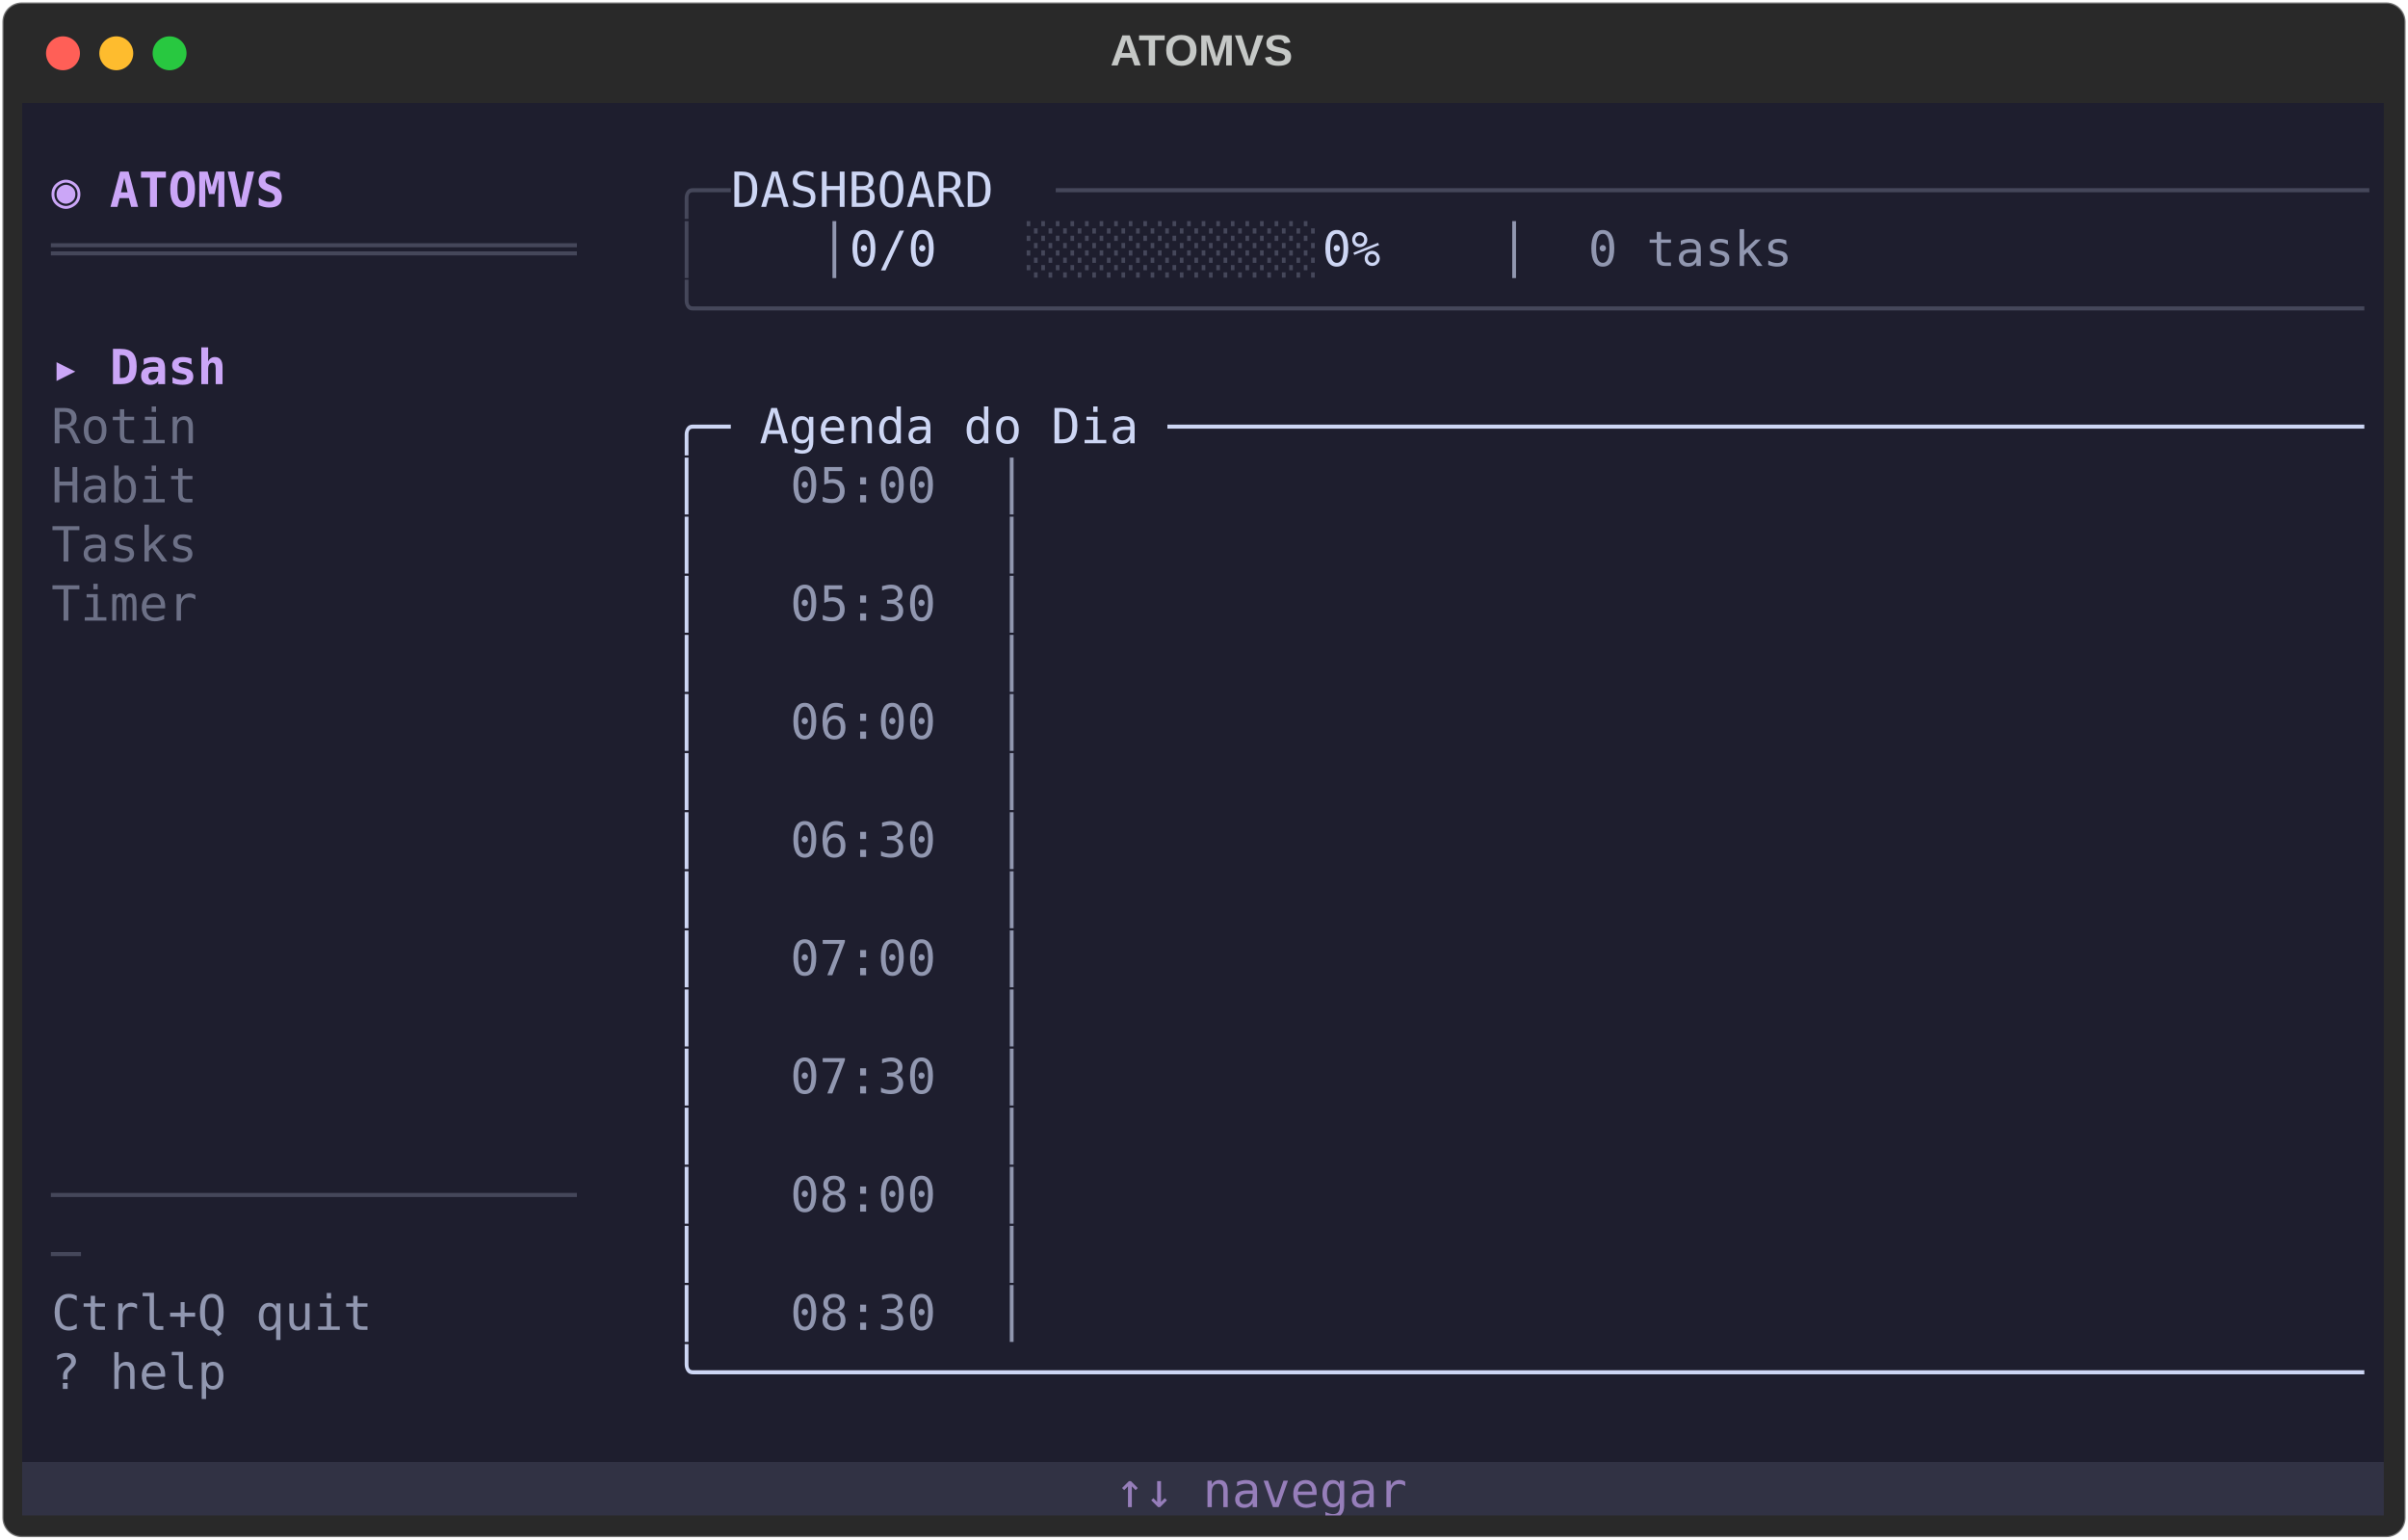
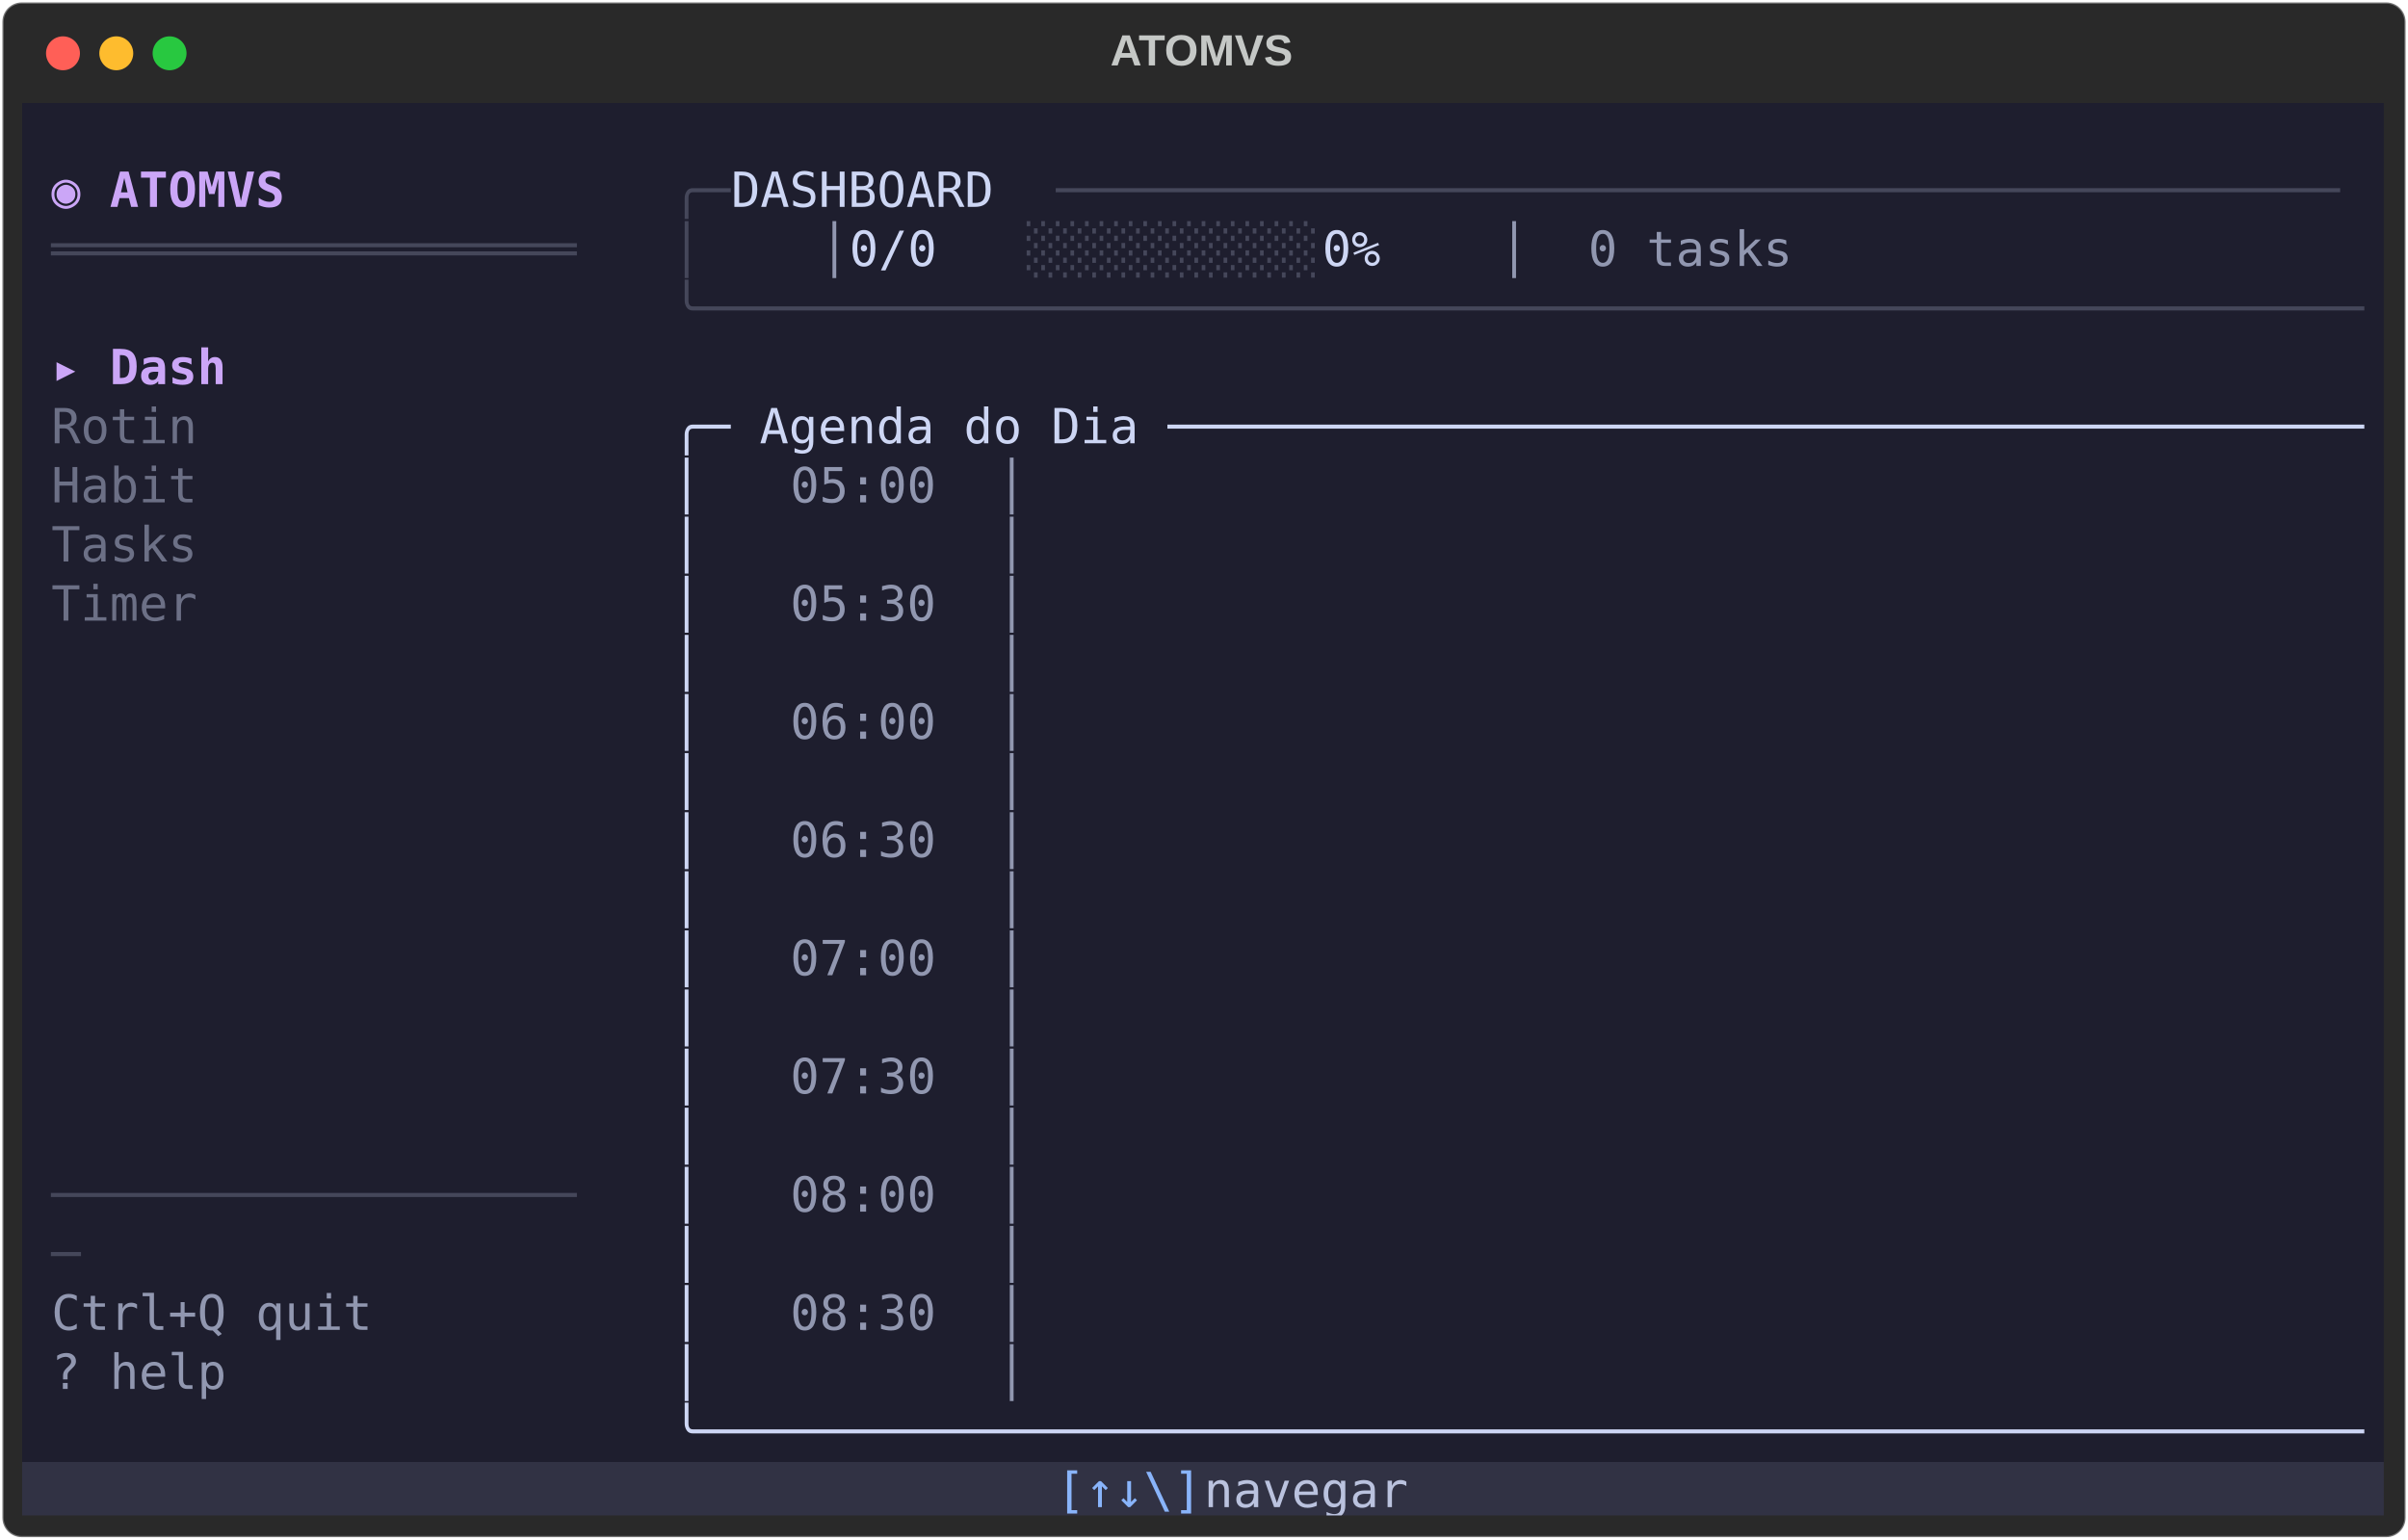
<svg xmlns="http://www.w3.org/2000/svg" class="rich-terminal" viewBox="0 0 994 635.6">
  <style>

    @font-face {
        font-family: "Fira Code";
        src: local("FiraCode-Regular"),
                url("https://cdnjs.cloudflare.com/ajax/libs/firacode/6.2.0/woff2/FiraCode-Regular.woff2") format("woff2"),
                url("https://cdnjs.cloudflare.com/ajax/libs/firacode/6.2.0/woff/FiraCode-Regular.woff") format("woff");
        font-style: normal;
        font-weight: 400;
    }
    @font-face {
        font-family: "Fira Code";
        src: local("FiraCode-Bold"),
                url("https://cdnjs.cloudflare.com/ajax/libs/firacode/6.2.0/woff2/FiraCode-Bold.woff2") format("woff2"),
                url("https://cdnjs.cloudflare.com/ajax/libs/firacode/6.2.0/woff/FiraCode-Bold.woff") format("woff");
        font-style: bold;
        font-weight: 700;
    }

    .terminal-matrix {
        font-family: Fira Code, monospace;
        font-size: 20px;
        line-height: 24.4px;
        font-variant-east-asian: full-width;
    }

    .terminal-title {
        font-size: 18px;
        font-weight: bold;
        font-family: arial;
    }

    .terminal-r1 { fill: #c5c8c6 }
.terminal-r2 { fill: #cba6f7;font-weight: bold }
.terminal-r3 { fill: #45475a }
.terminal-r4 { fill: #cdd6f4 }
.terminal-r5 { fill: #9197b0 }
.terminal-r6 { fill: #6c7086 }
.terminal-r7 { fill: #1e1e2e }
- .terminal-r8 { fill: #cba6f7 }
- .terminal-r9 { fill: #967eba }
+ .terminal-r8 { fill: #89b4fa }
+ .terminal-r9 { fill: #bac2de }
    </style>
  <defs>
    <clipPath id="terminal-clip-terminal">
      <rect x="0" y="0" width="975.0" height="584.6" />
    </clipPath>
    <clipPath id="terminal-line-0">
      <rect x="0" y="1.5" width="976" height="24.65" />
    </clipPath>
    <clipPath id="terminal-line-1">
      <rect x="0" y="25.9" width="976" height="24.65" />
    </clipPath>
    <clipPath id="terminal-line-2">
      <rect x="0" y="50.3" width="976" height="24.65" />
    </clipPath>
    <clipPath id="terminal-line-3">
      <rect x="0" y="74.7" width="976" height="24.65" />
    </clipPath>
    <clipPath id="terminal-line-4">
      <rect x="0" y="99.1" width="976" height="24.65" />
    </clipPath>
    <clipPath id="terminal-line-5">
      <rect x="0" y="123.5" width="976" height="24.65" />
    </clipPath>
    <clipPath id="terminal-line-6">
      <rect x="0" y="147.9" width="976" height="24.65" />
    </clipPath>
    <clipPath id="terminal-line-7">
      <rect x="0" y="172.3" width="976" height="24.65" />
    </clipPath>
    <clipPath id="terminal-line-8">
      <rect x="0" y="196.7" width="976" height="24.65" />
    </clipPath>
    <clipPath id="terminal-line-9">
      <rect x="0" y="221.1" width="976" height="24.65" />
    </clipPath>
    <clipPath id="terminal-line-10">
      <rect x="0" y="245.5" width="976" height="24.65" />
    </clipPath>
    <clipPath id="terminal-line-11">
      <rect x="0" y="269.9" width="976" height="24.65" />
    </clipPath>
    <clipPath id="terminal-line-12">
      <rect x="0" y="294.3" width="976" height="24.65" />
    </clipPath>
    <clipPath id="terminal-line-13">
      <rect x="0" y="318.7" width="976" height="24.65" />
    </clipPath>
    <clipPath id="terminal-line-14">
      <rect x="0" y="343.1" width="976" height="24.65" />
    </clipPath>
    <clipPath id="terminal-line-15">
      <rect x="0" y="367.5" width="976" height="24.65" />
    </clipPath>
    <clipPath id="terminal-line-16">
      <rect x="0" y="391.9" width="976" height="24.65" />
    </clipPath>
    <clipPath id="terminal-line-17">
      <rect x="0" y="416.3" width="976" height="24.65" />
    </clipPath>
    <clipPath id="terminal-line-18">
      <rect x="0" y="440.7" width="976" height="24.65" />
    </clipPath>
    <clipPath id="terminal-line-19">
      <rect x="0" y="465.1" width="976" height="24.65" />
    </clipPath>
    <clipPath id="terminal-line-20">
      <rect x="0" y="489.5" width="976" height="24.65" />
    </clipPath>
    <clipPath id="terminal-line-21">
      <rect x="0" y="513.9" width="976" height="24.65" />
    </clipPath>
    <clipPath id="terminal-line-22">
      <rect x="0" y="538.3" width="976" height="24.65" />
    </clipPath>
  </defs>
  <rect fill="#292929" stroke="rgba(255,255,255,0.35)" stroke-width="1" x="1" y="1" width="992" height="633.6" rx="8" />
  <text class="terminal-title" fill="#c5c8c6" text-anchor="middle" x="496" y="27">ATOMVS</text>
  <g transform="translate(26,22)">
    <circle cx="0" cy="0" r="7" fill="#ff5f57" />
    <circle cx="22" cy="0" r="7" fill="#febc2e" />
    <circle cx="44" cy="0" r="7" fill="#28c840" />
  </g>
  <g transform="translate(9, 41)" clip-path="url(#terminal-clip-terminal)">
    <rect fill="#1e1e2e" x="0" y="1.5" width="976" height="24.65" shape-rendering="crispEdges" />
    <rect fill="#1e1e2e" x="0" y="25.9" width="12.2" height="24.65" shape-rendering="crispEdges" />
    <rect fill="#1e1e2e" x="12.2" y="25.9" width="97.6" height="24.65" shape-rendering="crispEdges" />
    <rect fill="#1e1e2e" x="109.8" y="25.9" width="158.6" height="24.65" shape-rendering="crispEdges" />
    <rect fill="#1e1e2e" x="268.4" y="25.9" width="24.4" height="24.65" shape-rendering="crispEdges" />
    <rect fill="#1e1e2e" x="292.8" y="25.9" width="134.2" height="24.65" shape-rendering="crispEdges" />
-     <rect fill="#1e1e2e" x="427" y="25.9" width="549" height="24.65" shape-rendering="crispEdges" />
+     <rect fill="#1e1e2e" x="427" y="25.9" width="536.8" height="24.65" shape-rendering="crispEdges" />
+     <rect fill="#1e1e2e" x="963.8" y="25.9" width="12.2" height="24.65" shape-rendering="crispEdges" />
    <rect fill="#1e1e2e" x="0" y="50.3" width="12.2" height="24.65" shape-rendering="crispEdges" />
    <rect fill="#1e1e2e" x="12.2" y="50.3" width="219.6" height="24.65" shape-rendering="crispEdges" />
    <rect fill="#1e1e2e" x="231.8" y="50.3" width="36.6" height="24.65" shape-rendering="crispEdges" />
    <rect fill="#1e1e2e" x="268.4" y="50.3" width="12.2" height="24.65" shape-rendering="crispEdges" />
    <rect fill="#1e1e2e" x="280.6" y="50.3" width="12.2" height="24.65" shape-rendering="crispEdges" />
    <rect fill="#1e1e2e" x="292.8" y="50.3" width="12.2" height="24.65" shape-rendering="crispEdges" />
    <rect fill="#1e1e2e" x="305" y="50.3" width="24.4" height="24.65" shape-rendering="crispEdges" />
    <rect fill="#1e1e2e" x="329.4" y="50.3" width="12.2" height="24.65" shape-rendering="crispEdges" />
    <rect fill="#1e1e2e" x="341.6" y="50.3" width="73.2" height="24.65" shape-rendering="crispEdges" />
    <rect fill="#1e1e2e" x="414.8" y="50.3" width="122" height="24.65" shape-rendering="crispEdges" />
    <rect fill="#1e1e2e" x="536.8" y="50.3" width="73.2" height="24.65" shape-rendering="crispEdges" />
    <rect fill="#1e1e2e" x="610" y="50.3" width="12.2" height="24.65" shape-rendering="crispEdges" />
    <rect fill="#1e1e2e" x="622.2" y="50.3" width="24.4" height="24.65" shape-rendering="crispEdges" />
    <rect fill="#1e1e2e" x="646.6" y="50.3" width="85.4" height="24.65" shape-rendering="crispEdges" />
    <rect fill="#1e1e2e" x="732" y="50.3" width="244" height="24.65" shape-rendering="crispEdges" />
    <rect fill="#1e1e2e" x="0" y="74.7" width="268.4" height="24.65" shape-rendering="crispEdges" />
    <rect fill="#1e1e2e" x="268.4" y="74.7" width="707.6" height="24.65" shape-rendering="crispEdges" />
    <rect fill="#1e1e2e" x="0" y="99.1" width="12.2" height="24.65" shape-rendering="crispEdges" />
    <rect fill="#1e1e2e" x="12.2" y="99.1" width="73.2" height="24.65" shape-rendering="crispEdges" />
    <rect fill="#1e1e2e" x="85.4" y="99.1" width="890.6" height="24.65" shape-rendering="crispEdges" />
    <rect fill="#1e1e2e" x="0" y="123.5" width="12.2" height="24.65" shape-rendering="crispEdges" />
    <rect fill="#1e1e2e" x="12.2" y="123.5" width="85.4" height="24.65" shape-rendering="crispEdges" />
    <rect fill="#1e1e2e" x="97.6" y="123.5" width="170.8" height="24.65" shape-rendering="crispEdges" />
    <rect fill="#1e1e2e" x="268.4" y="123.5" width="707.6" height="24.65" shape-rendering="crispEdges" />
    <rect fill="#1e1e2e" x="0" y="147.9" width="12.2" height="24.65" shape-rendering="crispEdges" />
    <rect fill="#1e1e2e" x="12.2" y="147.9" width="85.4" height="24.65" shape-rendering="crispEdges" />
    <rect fill="#1e1e2e" x="97.6" y="147.9" width="170.8" height="24.65" shape-rendering="crispEdges" />
    <rect fill="#1e1e2e" x="268.4" y="147.9" width="12.2" height="24.65" shape-rendering="crispEdges" />
    <rect fill="#1e1e2e" x="280.6" y="147.9" width="12.2" height="24.65" shape-rendering="crispEdges" />
    <rect fill="#1e1e2e" x="292.8" y="147.9" width="24.4" height="24.65" shape-rendering="crispEdges" />
    <rect fill="#1e1e2e" x="317.2" y="147.9" width="61" height="24.65" shape-rendering="crispEdges" />
    <rect fill="#1e1e2e" x="378.2" y="147.9" width="24.4" height="24.65" shape-rendering="crispEdges" />
    <rect fill="#1e1e2e" x="402.6" y="147.9" width="12.2" height="24.65" shape-rendering="crispEdges" />
    <rect fill="#1e1e2e" x="414.8" y="147.9" width="549" height="24.65" shape-rendering="crispEdges" />
    <rect fill="#1e1e2e" x="963.8" y="147.9" width="12.2" height="24.65" shape-rendering="crispEdges" />
    <rect fill="#1e1e2e" x="0" y="172.3" width="12.2" height="24.65" shape-rendering="crispEdges" />
    <rect fill="#1e1e2e" x="12.2" y="172.3" width="85.4" height="24.65" shape-rendering="crispEdges" />
    <rect fill="#1e1e2e" x="97.6" y="172.3" width="170.8" height="24.65" shape-rendering="crispEdges" />
    <rect fill="#1e1e2e" x="268.4" y="172.3" width="12.2" height="24.65" shape-rendering="crispEdges" />
    <rect fill="#1e1e2e" x="280.6" y="172.3" width="12.2" height="24.65" shape-rendering="crispEdges" />
    <rect fill="#1e1e2e" x="292.8" y="172.3" width="109.8" height="24.65" shape-rendering="crispEdges" />
    <rect fill="#1e1e2e" x="402.6" y="172.3" width="12.2" height="24.65" shape-rendering="crispEdges" />
    <rect fill="#1e1e2e" x="414.8" y="172.3" width="549" height="24.65" shape-rendering="crispEdges" />
    <rect fill="#1e1e2e" x="963.8" y="172.3" width="12.2" height="24.65" shape-rendering="crispEdges" />
    <rect fill="#1e1e2e" x="0" y="196.7" width="12.2" height="24.65" shape-rendering="crispEdges" />
    <rect fill="#1e1e2e" x="12.2" y="196.7" width="85.4" height="24.65" shape-rendering="crispEdges" />
    <rect fill="#1e1e2e" x="97.6" y="196.7" width="170.8" height="24.65" shape-rendering="crispEdges" />
    <rect fill="#1e1e2e" x="268.4" y="196.7" width="12.2" height="24.65" shape-rendering="crispEdges" />
    <rect fill="#1e1e2e" x="280.6" y="196.7" width="12.2" height="24.65" shape-rendering="crispEdges" />
    <rect fill="#1e1e2e" x="292.8" y="196.7" width="24.4" height="24.65" shape-rendering="crispEdges" />
    <rect fill="#1e1e2e" x="317.2" y="196.7" width="61" height="24.65" shape-rendering="crispEdges" />
    <rect fill="#1e1e2e" x="378.2" y="196.7" width="24.4" height="24.65" shape-rendering="crispEdges" />
    <rect fill="#1e1e2e" x="402.6" y="196.7" width="12.2" height="24.65" shape-rendering="crispEdges" />
    <rect fill="#1e1e2e" x="414.8" y="196.7" width="549" height="24.65" shape-rendering="crispEdges" />
    <rect fill="#1e1e2e" x="963.8" y="196.7" width="12.2" height="24.65" shape-rendering="crispEdges" />
    <rect fill="#1e1e2e" x="0" y="221.1" width="268.4" height="24.65" shape-rendering="crispEdges" />
    <rect fill="#1e1e2e" x="268.4" y="221.1" width="12.2" height="24.65" shape-rendering="crispEdges" />
    <rect fill="#1e1e2e" x="280.6" y="221.1" width="12.2" height="24.65" shape-rendering="crispEdges" />
    <rect fill="#1e1e2e" x="292.8" y="221.1" width="109.8" height="24.65" shape-rendering="crispEdges" />
    <rect fill="#1e1e2e" x="402.6" y="221.1" width="12.2" height="24.65" shape-rendering="crispEdges" />
    <rect fill="#1e1e2e" x="414.8" y="221.1" width="549" height="24.65" shape-rendering="crispEdges" />
    <rect fill="#1e1e2e" x="963.8" y="221.1" width="12.2" height="24.65" shape-rendering="crispEdges" />
    <rect fill="#1e1e2e" x="0" y="245.5" width="268.4" height="24.65" shape-rendering="crispEdges" />
    <rect fill="#1e1e2e" x="268.4" y="245.5" width="12.2" height="24.65" shape-rendering="crispEdges" />
    <rect fill="#1e1e2e" x="280.6" y="245.5" width="12.2" height="24.65" shape-rendering="crispEdges" />
    <rect fill="#1e1e2e" x="292.8" y="245.5" width="24.4" height="24.65" shape-rendering="crispEdges" />
    <rect fill="#1e1e2e" x="317.2" y="245.5" width="61" height="24.65" shape-rendering="crispEdges" />
    <rect fill="#1e1e2e" x="378.2" y="245.5" width="24.4" height="24.65" shape-rendering="crispEdges" />
    <rect fill="#1e1e2e" x="402.6" y="245.5" width="12.2" height="24.65" shape-rendering="crispEdges" />
    <rect fill="#1e1e2e" x="414.8" y="245.5" width="549" height="24.65" shape-rendering="crispEdges" />
    <rect fill="#1e1e2e" x="963.8" y="245.5" width="12.2" height="24.65" shape-rendering="crispEdges" />
    <rect fill="#1e1e2e" x="0" y="269.9" width="268.4" height="24.65" shape-rendering="crispEdges" />
    <rect fill="#1e1e2e" x="268.4" y="269.9" width="12.2" height="24.65" shape-rendering="crispEdges" />
    <rect fill="#1e1e2e" x="280.6" y="269.9" width="12.2" height="24.65" shape-rendering="crispEdges" />
    <rect fill="#1e1e2e" x="292.8" y="269.9" width="109.8" height="24.65" shape-rendering="crispEdges" />
    <rect fill="#1e1e2e" x="402.6" y="269.9" width="12.2" height="24.65" shape-rendering="crispEdges" />
    <rect fill="#1e1e2e" x="414.8" y="269.9" width="549" height="24.65" shape-rendering="crispEdges" />
    <rect fill="#1e1e2e" x="963.8" y="269.9" width="12.2" height="24.65" shape-rendering="crispEdges" />
    <rect fill="#1e1e2e" x="0" y="294.3" width="268.4" height="24.65" shape-rendering="crispEdges" />
    <rect fill="#1e1e2e" x="268.4" y="294.3" width="12.2" height="24.65" shape-rendering="crispEdges" />
    <rect fill="#1e1e2e" x="280.6" y="294.3" width="12.2" height="24.65" shape-rendering="crispEdges" />
    <rect fill="#1e1e2e" x="292.8" y="294.3" width="24.4" height="24.65" shape-rendering="crispEdges" />
    <rect fill="#1e1e2e" x="317.2" y="294.3" width="61" height="24.65" shape-rendering="crispEdges" />
    <rect fill="#1e1e2e" x="378.2" y="294.3" width="24.4" height="24.65" shape-rendering="crispEdges" />
    <rect fill="#1e1e2e" x="402.6" y="294.3" width="12.2" height="24.65" shape-rendering="crispEdges" />
    <rect fill="#1e1e2e" x="414.8" y="294.3" width="549" height="24.65" shape-rendering="crispEdges" />
    <rect fill="#1e1e2e" x="963.8" y="294.3" width="12.2" height="24.65" shape-rendering="crispEdges" />
    <rect fill="#1e1e2e" x="0" y="318.7" width="268.4" height="24.65" shape-rendering="crispEdges" />
    <rect fill="#1e1e2e" x="268.4" y="318.7" width="12.2" height="24.65" shape-rendering="crispEdges" />
    <rect fill="#1e1e2e" x="280.6" y="318.7" width="12.2" height="24.65" shape-rendering="crispEdges" />
    <rect fill="#1e1e2e" x="292.8" y="318.7" width="109.8" height="24.65" shape-rendering="crispEdges" />
    <rect fill="#1e1e2e" x="402.6" y="318.7" width="12.2" height="24.65" shape-rendering="crispEdges" />
    <rect fill="#1e1e2e" x="414.8" y="318.7" width="549" height="24.65" shape-rendering="crispEdges" />
    <rect fill="#1e1e2e" x="963.8" y="318.7" width="12.2" height="24.65" shape-rendering="crispEdges" />
    <rect fill="#1e1e2e" x="0" y="343.1" width="268.4" height="24.65" shape-rendering="crispEdges" />
    <rect fill="#1e1e2e" x="268.4" y="343.1" width="12.2" height="24.65" shape-rendering="crispEdges" />
    <rect fill="#1e1e2e" x="280.6" y="343.1" width="12.2" height="24.65" shape-rendering="crispEdges" />
    <rect fill="#1e1e2e" x="292.8" y="343.1" width="24.4" height="24.65" shape-rendering="crispEdges" />
    <rect fill="#1e1e2e" x="317.2" y="343.1" width="61" height="24.65" shape-rendering="crispEdges" />
    <rect fill="#1e1e2e" x="378.2" y="343.1" width="24.4" height="24.65" shape-rendering="crispEdges" />
    <rect fill="#1e1e2e" x="402.6" y="343.1" width="12.2" height="24.65" shape-rendering="crispEdges" />
    <rect fill="#1e1e2e" x="414.8" y="343.1" width="549" height="24.65" shape-rendering="crispEdges" />
    <rect fill="#1e1e2e" x="963.8" y="343.1" width="12.2" height="24.65" shape-rendering="crispEdges" />
    <rect fill="#1e1e2e" x="0" y="367.5" width="268.4" height="24.65" shape-rendering="crispEdges" />
    <rect fill="#1e1e2e" x="268.4" y="367.5" width="12.2" height="24.65" shape-rendering="crispEdges" />
    <rect fill="#1e1e2e" x="280.6" y="367.5" width="12.2" height="24.65" shape-rendering="crispEdges" />
    <rect fill="#1e1e2e" x="292.8" y="367.5" width="109.8" height="24.65" shape-rendering="crispEdges" />
    <rect fill="#1e1e2e" x="402.6" y="367.5" width="12.2" height="24.65" shape-rendering="crispEdges" />
    <rect fill="#1e1e2e" x="414.8" y="367.5" width="549" height="24.65" shape-rendering="crispEdges" />
    <rect fill="#1e1e2e" x="963.8" y="367.5" width="12.2" height="24.65" shape-rendering="crispEdges" />
    <rect fill="#1e1e2e" x="0" y="391.9" width="268.4" height="24.65" shape-rendering="crispEdges" />
    <rect fill="#1e1e2e" x="268.4" y="391.9" width="12.2" height="24.65" shape-rendering="crispEdges" />
    <rect fill="#1e1e2e" x="280.6" y="391.9" width="12.2" height="24.65" shape-rendering="crispEdges" />
    <rect fill="#1e1e2e" x="292.8" y="391.9" width="24.4" height="24.65" shape-rendering="crispEdges" />
    <rect fill="#1e1e2e" x="317.2" y="391.9" width="61" height="24.65" shape-rendering="crispEdges" />
    <rect fill="#1e1e2e" x="378.2" y="391.9" width="24.4" height="24.65" shape-rendering="crispEdges" />
    <rect fill="#1e1e2e" x="402.6" y="391.9" width="12.2" height="24.65" shape-rendering="crispEdges" />
    <rect fill="#1e1e2e" x="414.8" y="391.9" width="549" height="24.65" shape-rendering="crispEdges" />
    <rect fill="#1e1e2e" x="963.8" y="391.9" width="12.2" height="24.65" shape-rendering="crispEdges" />
    <rect fill="#1e1e2e" x="0" y="416.3" width="268.4" height="24.65" shape-rendering="crispEdges" />
    <rect fill="#1e1e2e" x="268.4" y="416.3" width="12.2" height="24.65" shape-rendering="crispEdges" />
    <rect fill="#1e1e2e" x="280.6" y="416.3" width="12.2" height="24.65" shape-rendering="crispEdges" />
    <rect fill="#1e1e2e" x="292.8" y="416.3" width="109.8" height="24.65" shape-rendering="crispEdges" />
    <rect fill="#1e1e2e" x="402.6" y="416.3" width="12.2" height="24.65" shape-rendering="crispEdges" />
    <rect fill="#1e1e2e" x="414.8" y="416.3" width="549" height="24.65" shape-rendering="crispEdges" />
    <rect fill="#1e1e2e" x="963.8" y="416.3" width="12.2" height="24.65" shape-rendering="crispEdges" />
    <rect fill="#1e1e2e" x="0" y="440.7" width="12.2" height="24.65" shape-rendering="crispEdges" />
    <rect fill="#1e1e2e" x="12.2" y="440.7" width="219.6" height="24.65" shape-rendering="crispEdges" />
    <rect fill="#1e1e2e" x="231.8" y="440.7" width="36.6" height="24.65" shape-rendering="crispEdges" />
    <rect fill="#1e1e2e" x="268.4" y="440.7" width="12.2" height="24.65" shape-rendering="crispEdges" />
    <rect fill="#1e1e2e" x="280.6" y="440.7" width="12.2" height="24.65" shape-rendering="crispEdges" />
    <rect fill="#1e1e2e" x="292.8" y="440.7" width="24.4" height="24.65" shape-rendering="crispEdges" />
    <rect fill="#1e1e2e" x="317.2" y="440.7" width="61" height="24.65" shape-rendering="crispEdges" />
    <rect fill="#1e1e2e" x="378.2" y="440.7" width="24.4" height="24.65" shape-rendering="crispEdges" />
    <rect fill="#1e1e2e" x="402.6" y="440.7" width="12.2" height="24.65" shape-rendering="crispEdges" />
    <rect fill="#1e1e2e" x="414.8" y="440.7" width="549" height="24.65" shape-rendering="crispEdges" />
    <rect fill="#1e1e2e" x="963.8" y="440.7" width="12.2" height="24.65" shape-rendering="crispEdges" />
    <rect fill="#1e1e2e" x="0" y="465.1" width="12.2" height="24.65" shape-rendering="crispEdges" />
    <rect fill="#1e1e2e" x="12.2" y="465.1" width="12.2" height="24.65" shape-rendering="crispEdges" />
    <rect fill="#1e1e2e" x="24.4" y="465.1" width="244" height="24.65" shape-rendering="crispEdges" />
    <rect fill="#1e1e2e" x="268.4" y="465.1" width="12.2" height="24.65" shape-rendering="crispEdges" />
    <rect fill="#1e1e2e" x="280.6" y="465.1" width="12.2" height="24.65" shape-rendering="crispEdges" />
    <rect fill="#1e1e2e" x="292.8" y="465.1" width="109.8" height="24.65" shape-rendering="crispEdges" />
    <rect fill="#1e1e2e" x="402.6" y="465.1" width="12.2" height="24.65" shape-rendering="crispEdges" />
    <rect fill="#1e1e2e" x="414.8" y="465.1" width="549" height="24.65" shape-rendering="crispEdges" />
    <rect fill="#1e1e2e" x="963.8" y="465.1" width="12.2" height="24.65" shape-rendering="crispEdges" />
    <rect fill="#1e1e2e" x="0" y="489.5" width="12.2" height="24.65" shape-rendering="crispEdges" />
    <rect fill="#1e1e2e" x="12.2" y="489.5" width="134.2" height="24.65" shape-rendering="crispEdges" />
    <rect fill="#1e1e2e" x="146.4" y="489.5" width="122" height="24.65" shape-rendering="crispEdges" />
    <rect fill="#1e1e2e" x="268.4" y="489.5" width="12.2" height="24.65" shape-rendering="crispEdges" />
    <rect fill="#1e1e2e" x="280.6" y="489.5" width="12.2" height="24.65" shape-rendering="crispEdges" />
    <rect fill="#1e1e2e" x="292.8" y="489.5" width="24.4" height="24.65" shape-rendering="crispEdges" />
    <rect fill="#1e1e2e" x="317.2" y="489.5" width="61" height="24.65" shape-rendering="crispEdges" />
    <rect fill="#1e1e2e" x="378.2" y="489.5" width="24.4" height="24.65" shape-rendering="crispEdges" />
    <rect fill="#1e1e2e" x="402.6" y="489.5" width="12.2" height="24.65" shape-rendering="crispEdges" />
    <rect fill="#1e1e2e" x="414.8" y="489.5" width="549" height="24.65" shape-rendering="crispEdges" />
    <rect fill="#1e1e2e" x="963.8" y="489.5" width="12.2" height="24.65" shape-rendering="crispEdges" />
    <rect fill="#1e1e2e" x="0" y="513.9" width="12.2" height="24.65" shape-rendering="crispEdges" />
    <rect fill="#1e1e2e" x="12.2" y="513.9" width="73.2" height="24.65" shape-rendering="crispEdges" />
    <rect fill="#1e1e2e" x="85.4" y="513.9" width="183" height="24.65" shape-rendering="crispEdges" />
-     <rect fill="#1e1e2e" x="268.4" y="513.9" width="707.6" height="24.65" shape-rendering="crispEdges" />
-     <rect fill="#1e1e2e" x="0" y="538.3" width="976" height="24.65" shape-rendering="crispEdges" />
+     <rect fill="#1e1e2e" x="268.4" y="513.9" width="12.2" height="24.65" shape-rendering="crispEdges" />
+     <rect fill="#1e1e2e" x="280.6" y="513.9" width="12.2" height="24.65" shape-rendering="crispEdges" />
+     <rect fill="#1e1e2e" x="292.8" y="513.9" width="109.8" height="24.65" shape-rendering="crispEdges" />
+     <rect fill="#1e1e2e" x="402.6" y="513.9" width="12.2" height="24.65" shape-rendering="crispEdges" />
+     <rect fill="#1e1e2e" x="414.8" y="513.9" width="549" height="24.65" shape-rendering="crispEdges" />
+     <rect fill="#1e1e2e" x="963.8" y="513.9" width="12.2" height="24.65" shape-rendering="crispEdges" />
+     <rect fill="#1e1e2e" x="0" y="538.3" width="268.4" height="24.65" shape-rendering="crispEdges" />
+     <rect fill="#1e1e2e" x="268.4" y="538.3" width="707.6" height="24.65" shape-rendering="crispEdges" />
    <rect fill="#313244" x="0" y="562.7" width="12.2" height="24.65" shape-rendering="crispEdges" />
    <rect fill="#313244" x="12.2" y="562.7" width="12.2" height="24.65" shape-rendering="crispEdges" />
    <rect fill="#313244" x="24.4" y="562.7" width="109.8" height="24.65" shape-rendering="crispEdges" />
    <rect fill="#313244" x="134.2" y="562.7" width="12.2" height="24.65" shape-rendering="crispEdges" />
-     <rect fill="#313244" x="146.4" y="562.7" width="305" height="24.65" shape-rendering="crispEdges" />
-     <rect fill="#313244" x="451.4" y="562.7" width="122" height="24.65" shape-rendering="crispEdges" />
-     <rect fill="#313244" x="573.4" y="562.7" width="305" height="24.65" shape-rendering="crispEdges" />
+     <rect fill="#313244" x="146.4" y="562.7" width="280.6" height="24.65" shape-rendering="crispEdges" />
+     <rect fill="#313244" x="427" y="562.7" width="61" height="24.65" shape-rendering="crispEdges" />
+     <rect fill="#313244" x="488" y="562.7" width="97.6" height="24.65" shape-rendering="crispEdges" />
+     <rect fill="#313244" x="585.6" y="562.7" width="292.8" height="24.65" shape-rendering="crispEdges" />
    <rect fill="#313244" x="878.4" y="562.7" width="97.6" height="24.65" shape-rendering="crispEdges" />
    <rect fill="#313244" x="976" y="562.7" width="0" height="24.65" shape-rendering="crispEdges" />
    <g class="terminal-matrix">
      <text class="terminal-r1" x="976" y="20" textLength="12.2" clip-path="url(#terminal-line-0)">
</text>
      <text class="terminal-r2" x="12.2" y="44.4" textLength="97.6" clip-path="url(#terminal-line-1)">◉ ATOMVS</text>
      <text class="terminal-r3" x="268.4" y="44.4" textLength="24.4" clip-path="url(#terminal-line-1)">╭─</text>
      <text class="terminal-r4" x="292.8" y="44.4" textLength="134.2" clip-path="url(#terminal-line-1)"> DASHBOARD </text>
-       <text class="terminal-r3" x="427" y="44.4" textLength="549" clip-path="url(#terminal-line-1)">─────────────────────────────────────────────</text>
+       <text class="terminal-r3" x="427" y="44.4" textLength="536.8" clip-path="url(#terminal-line-1)">────────────────────────────────────────────</text>
      <text class="terminal-r1" x="976" y="44.4" textLength="12.2" clip-path="url(#terminal-line-1)">
</text>
      <text class="terminal-r3" x="12.2" y="68.8" textLength="219.6" clip-path="url(#terminal-line-2)">══════════════════</text>
      <text class="terminal-r3" x="268.4" y="68.8" textLength="12.2" clip-path="url(#terminal-line-2)">│</text>
      <text class="terminal-r5" x="329.4" y="68.8" textLength="12.2" clip-path="url(#terminal-line-2)">│</text>
      <text class="terminal-r4" x="341.6" y="68.8" textLength="73.2" clip-path="url(#terminal-line-2)">  0/0 </text>
      <text class="terminal-r3" x="414.8" y="68.8" textLength="122" clip-path="url(#terminal-line-2)">░░░░░░░░░░</text>
      <text class="terminal-r4" x="536.8" y="68.8" textLength="73.2" clip-path="url(#terminal-line-2)">  0%  </text>
      <text class="terminal-r5" x="610" y="68.8" textLength="12.2" clip-path="url(#terminal-line-2)">│</text>
      <text class="terminal-r5" x="646.6" y="68.8" textLength="85.4" clip-path="url(#terminal-line-2)">0 tasks</text>
      <text class="terminal-r1" x="976" y="68.8" textLength="12.2" clip-path="url(#terminal-line-2)">
</text>
      <text class="terminal-r3" x="268.4" y="93.2" textLength="707.6" clip-path="url(#terminal-line-3)">╰─────────────────────────────────────────────────────────</text>
      <text class="terminal-r1" x="976" y="93.2" textLength="12.2" clip-path="url(#terminal-line-3)">
</text>
      <text class="terminal-r2" x="12.2" y="117.6" textLength="73.2" clip-path="url(#terminal-line-4)">▸ Dash</text>
      <text class="terminal-r1" x="976" y="117.6" textLength="12.2" clip-path="url(#terminal-line-4)">
</text>
      <text class="terminal-r6" x="12.2" y="142" textLength="85.4" clip-path="url(#terminal-line-5)">  Rotin</text>
      <text class="terminal-r4" x="268.4" y="142" textLength="707.6" clip-path="url(#terminal-line-5)">╭─ Agenda do Dia ─────────────────────────────────────────</text>
      <text class="terminal-r1" x="976" y="142" textLength="12.2" clip-path="url(#terminal-line-5)">
</text>
      <text class="terminal-r6" x="12.2" y="166.4" textLength="85.4" clip-path="url(#terminal-line-6)">  Habit</text>
      <text class="terminal-r4" x="268.4" y="166.4" textLength="12.2" clip-path="url(#terminal-line-6)">│</text>
      <text class="terminal-r5" x="317.2" y="166.4" textLength="61" clip-path="url(#terminal-line-6)">05:00</text>
      <text class="terminal-r5" x="402.6" y="166.4" textLength="12.2" clip-path="url(#terminal-line-6)">│</text>
      <text class="terminal-r7" x="963.8" y="166.4" textLength="12.2" clip-path="url(#terminal-line-6)">▇</text>
      <text class="terminal-r1" x="976" y="166.4" textLength="12.2" clip-path="url(#terminal-line-6)">
</text>
      <text class="terminal-r6" x="12.2" y="190.8" textLength="85.4" clip-path="url(#terminal-line-7)">  Tasks</text>
      <text class="terminal-r4" x="268.4" y="190.8" textLength="12.2" clip-path="url(#terminal-line-7)">│</text>
      <text class="terminal-r5" x="402.6" y="190.8" textLength="12.2" clip-path="url(#terminal-line-7)">│</text>
      <text class="terminal-r1" x="976" y="190.8" textLength="12.2" clip-path="url(#terminal-line-7)">
</text>
      <text class="terminal-r6" x="12.2" y="215.2" textLength="85.4" clip-path="url(#terminal-line-8)">  Timer</text>
      <text class="terminal-r4" x="268.4" y="215.2" textLength="12.2" clip-path="url(#terminal-line-8)">│</text>
      <text class="terminal-r5" x="317.2" y="215.2" textLength="61" clip-path="url(#terminal-line-8)">05:30</text>
      <text class="terminal-r5" x="402.6" y="215.2" textLength="12.2" clip-path="url(#terminal-line-8)">│</text>
      <text class="terminal-r1" x="976" y="215.2" textLength="12.2" clip-path="url(#terminal-line-8)">
</text>
      <text class="terminal-r4" x="268.4" y="239.6" textLength="12.2" clip-path="url(#terminal-line-9)">│</text>
      <text class="terminal-r5" x="402.6" y="239.6" textLength="12.2" clip-path="url(#terminal-line-9)">│</text>
-       <text class="terminal-r7" x="963.8" y="239.6" textLength="12.2" clip-path="url(#terminal-line-9)">▇</text>
+       <text class="terminal-r7" x="963.8" y="239.6" textLength="12.2" clip-path="url(#terminal-line-9)">▄</text>
      <text class="terminal-r1" x="976" y="239.6" textLength="12.2" clip-path="url(#terminal-line-9)">
</text>
      <text class="terminal-r4" x="268.4" y="264" textLength="12.2" clip-path="url(#terminal-line-10)">│</text>
      <text class="terminal-r5" x="317.2" y="264" textLength="61" clip-path="url(#terminal-line-10)">06:00</text>
      <text class="terminal-r5" x="402.6" y="264" textLength="12.2" clip-path="url(#terminal-line-10)">│</text>
      <text class="terminal-r1" x="976" y="264" textLength="12.2" clip-path="url(#terminal-line-10)">
</text>
      <text class="terminal-r4" x="268.4" y="288.4" textLength="12.2" clip-path="url(#terminal-line-11)">│</text>
      <text class="terminal-r5" x="402.6" y="288.4" textLength="12.2" clip-path="url(#terminal-line-11)">│</text>
      <text class="terminal-r1" x="976" y="288.4" textLength="12.2" clip-path="url(#terminal-line-11)">
</text>
      <text class="terminal-r4" x="268.4" y="312.8" textLength="12.2" clip-path="url(#terminal-line-12)">│</text>
      <text class="terminal-r5" x="317.2" y="312.8" textLength="61" clip-path="url(#terminal-line-12)">06:30</text>
      <text class="terminal-r5" x="402.6" y="312.8" textLength="12.2" clip-path="url(#terminal-line-12)">│</text>
      <text class="terminal-r1" x="976" y="312.8" textLength="12.2" clip-path="url(#terminal-line-12)">
</text>
      <text class="terminal-r4" x="268.4" y="337.2" textLength="12.2" clip-path="url(#terminal-line-13)">│</text>
      <text class="terminal-r5" x="402.6" y="337.2" textLength="12.2" clip-path="url(#terminal-line-13)">│</text>
      <text class="terminal-r1" x="976" y="337.2" textLength="12.2" clip-path="url(#terminal-line-13)">
</text>
      <text class="terminal-r4" x="268.4" y="361.6" textLength="12.2" clip-path="url(#terminal-line-14)">│</text>
      <text class="terminal-r5" x="317.2" y="361.6" textLength="61" clip-path="url(#terminal-line-14)">07:00</text>
      <text class="terminal-r5" x="402.6" y="361.6" textLength="12.2" clip-path="url(#terminal-line-14)">│</text>
      <text class="terminal-r1" x="976" y="361.6" textLength="12.2" clip-path="url(#terminal-line-14)">
</text>
      <text class="terminal-r4" x="268.4" y="386" textLength="12.2" clip-path="url(#terminal-line-15)">│</text>
      <text class="terminal-r5" x="402.6" y="386" textLength="12.2" clip-path="url(#terminal-line-15)">│</text>
      <text class="terminal-r1" x="976" y="386" textLength="12.2" clip-path="url(#terminal-line-15)">
</text>
      <text class="terminal-r4" x="268.4" y="410.4" textLength="12.2" clip-path="url(#terminal-line-16)">│</text>
      <text class="terminal-r5" x="317.2" y="410.4" textLength="61" clip-path="url(#terminal-line-16)">07:30</text>
      <text class="terminal-r5" x="402.6" y="410.4" textLength="12.2" clip-path="url(#terminal-line-16)">│</text>
      <text class="terminal-r1" x="976" y="410.4" textLength="12.2" clip-path="url(#terminal-line-16)">
</text>
      <text class="terminal-r4" x="268.4" y="434.8" textLength="12.2" clip-path="url(#terminal-line-17)">│</text>
      <text class="terminal-r5" x="402.6" y="434.8" textLength="12.2" clip-path="url(#terminal-line-17)">│</text>
      <text class="terminal-r1" x="976" y="434.8" textLength="12.2" clip-path="url(#terminal-line-17)">
</text>
      <text class="terminal-r3" x="12.2" y="459.2" textLength="219.6" clip-path="url(#terminal-line-18)">──────────────────</text>
      <text class="terminal-r4" x="268.4" y="459.2" textLength="12.2" clip-path="url(#terminal-line-18)">│</text>
      <text class="terminal-r5" x="317.2" y="459.2" textLength="61" clip-path="url(#terminal-line-18)">08:00</text>
      <text class="terminal-r5" x="402.6" y="459.2" textLength="12.2" clip-path="url(#terminal-line-18)">│</text>
      <text class="terminal-r1" x="976" y="459.2" textLength="12.2" clip-path="url(#terminal-line-18)">
</text>
      <text class="terminal-r3" x="12.2" y="483.6" textLength="12.2" clip-path="url(#terminal-line-19)">─</text>
      <text class="terminal-r4" x="268.4" y="483.6" textLength="12.2" clip-path="url(#terminal-line-19)">│</text>
      <text class="terminal-r5" x="402.6" y="483.6" textLength="12.2" clip-path="url(#terminal-line-19)">│</text>
      <text class="terminal-r1" x="976" y="483.6" textLength="12.2" clip-path="url(#terminal-line-19)">
</text>
      <text class="terminal-r5" x="12.2" y="508" textLength="134.2" clip-path="url(#terminal-line-20)">Ctrl+Q quit</text>
      <text class="terminal-r4" x="268.4" y="508" textLength="12.2" clip-path="url(#terminal-line-20)">│</text>
      <text class="terminal-r5" x="317.2" y="508" textLength="61" clip-path="url(#terminal-line-20)">08:30</text>
      <text class="terminal-r5" x="402.6" y="508" textLength="12.2" clip-path="url(#terminal-line-20)">│</text>
      <text class="terminal-r1" x="976" y="508" textLength="12.2" clip-path="url(#terminal-line-20)">
</text>
      <text class="terminal-r5" x="12.2" y="532.4" textLength="73.2" clip-path="url(#terminal-line-21)">? help</text>
-       <text class="terminal-r4" x="268.4" y="532.4" textLength="707.6" clip-path="url(#terminal-line-21)">╰─────────────────────────────────────────────────────────</text>
+       <text class="terminal-r4" x="268.4" y="532.4" textLength="12.2" clip-path="url(#terminal-line-21)">│</text>
+       <text class="terminal-r5" x="402.6" y="532.4" textLength="12.2" clip-path="url(#terminal-line-21)">│</text>
      <text class="terminal-r1" x="976" y="532.4" textLength="12.2" clip-path="url(#terminal-line-21)">
</text>
+       <text class="terminal-r4" x="268.4" y="556.8" textLength="707.6" clip-path="url(#terminal-line-22)">╰─────────────────────────────────────────────────────────</text>
      <text class="terminal-r1" x="976" y="556.8" textLength="12.2" clip-path="url(#terminal-line-22)">
</text>
-       <text class="terminal-r9" x="451.4" y="581.2" textLength="122" clip-path="url(#terminal-line-23)">↑↓ navegar</text>
+       <text class="terminal-r8" x="427" y="581.2" textLength="61" clip-path="url(#terminal-line-23)">[↑↓\]</text>
+       <text class="terminal-r9" x="488" y="581.2" textLength="97.6" clip-path="url(#terminal-line-23)"> navegar</text>
    </g>
  </g>
</svg>
